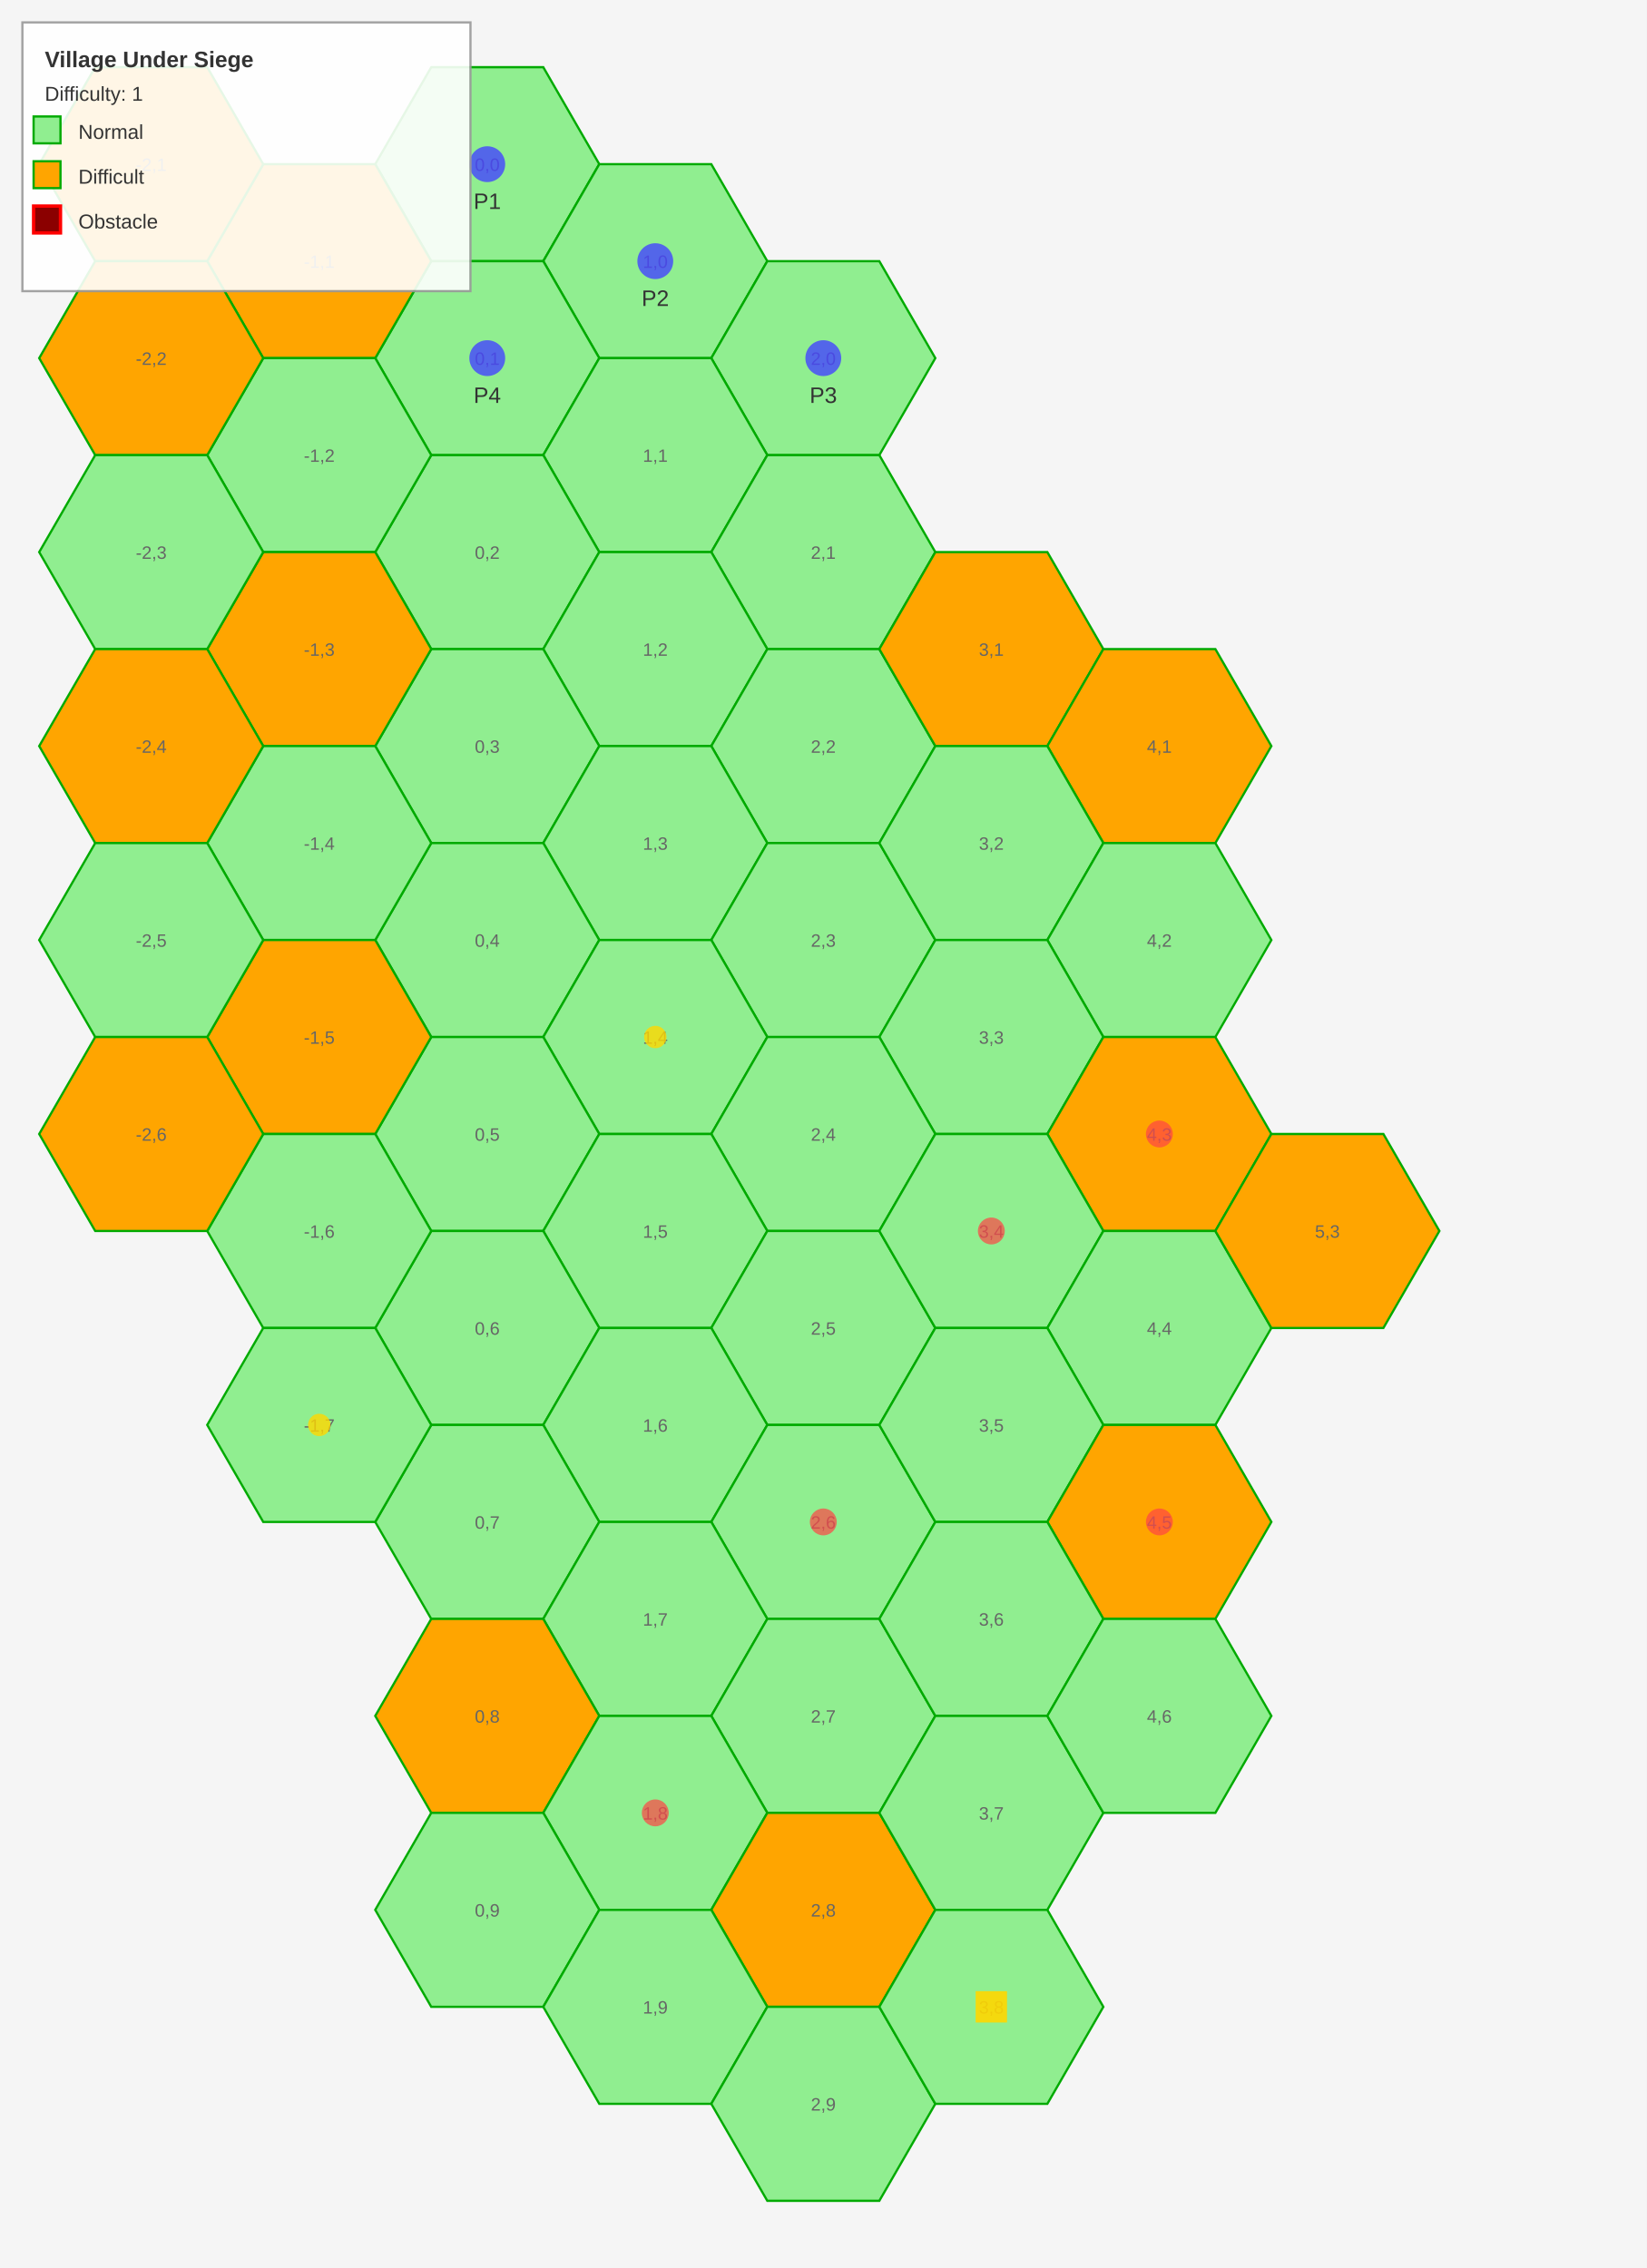
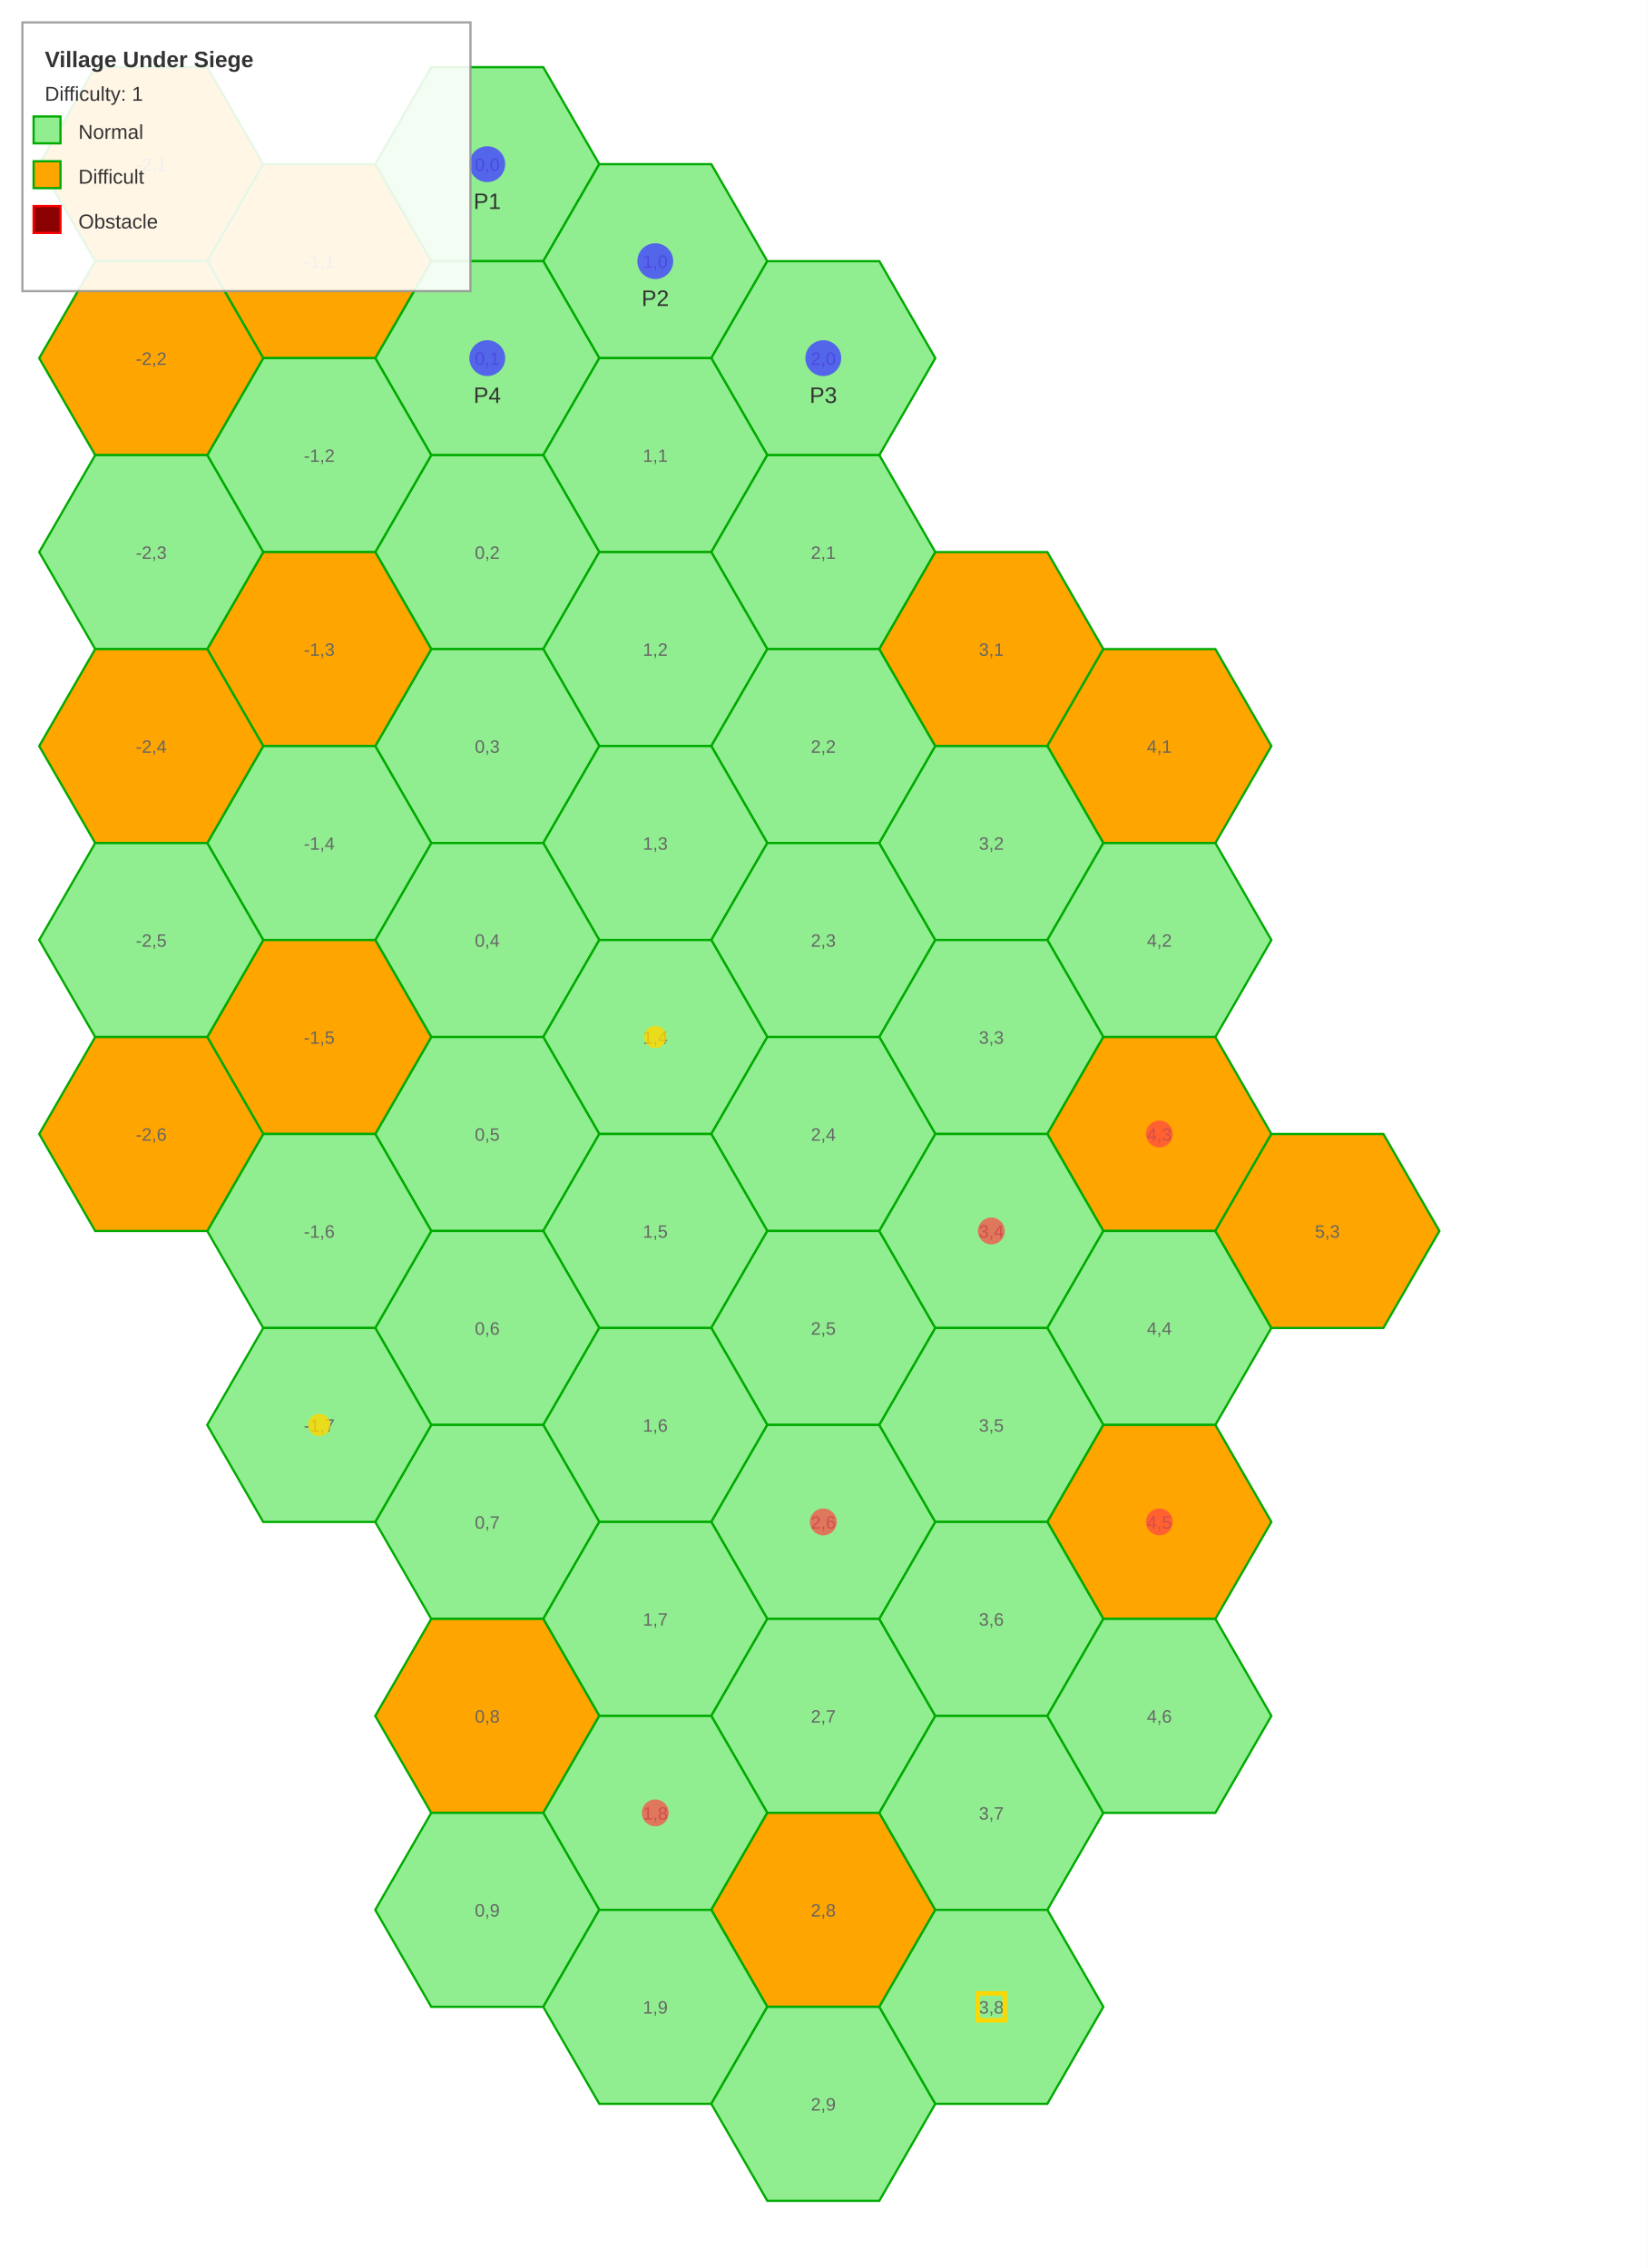
<svg xmlns="http://www.w3.org/2000/svg" width="735.0" height="1012.628">
  <defs>
    <style>
.hex-normal { fill: #90EE90; stroke: #00AA00; stroke-width: 1; }
.hex-difficult { fill: #FFA500; stroke: #00AA00; stroke-width: 1; }
.hex-obstacle { fill: #8B0000; stroke: #FF0000; stroke-width: 1.5; }
- .hex-empty { fill: none; stroke: #00AA00; stroke-width: 0.5; opacity: 0.2; }
- .grid-line { stroke: #00AA00; stroke-width: 1; opacity: 0.3; }
- .monster { fill: #FF4444; opacity: 0.7; }
- .player { fill: #4444FF; opacity: 0.8; }
- .objective { fill: #FFD700; opacity: 0.9; }
.label { font-size: 10px; font-family: Arial; fill: #333; text-anchor: middle; }
.coord { font-size: 8px; font-family: Arial; fill: #666; text-anchor: middle; }
</style>
  </defs>
-   <rect width="735.0" height="1012.628" fill="#F5F5F5" />
+   <rect width="735.0" height="1012.628" fill="white" />
  <g id="map">
    <polygon points="267.5,73.301 242.5,116.603 192.5,116.603 167.5,73.301 192.5,30 242.5,30" class="hex-normal" />
    <text x="217.5" y="76.301" class="coord">0,0</text>
    <polygon points="342.5,116.603 317.5,159.904 267.5,159.904 242.5,116.603 267.5,73.301 317.5,73.301" class="hex-normal" />
    <text x="292.5" y="119.603" class="coord">1,0</text>
    <polygon points="417.5,159.904 392.5,203.205 342.5,203.205 317.5,159.904 342.5,116.603 392.5,116.603" class="hex-normal" />
    <text x="367.5" y="162.904" class="coord">2,0</text>
    <polygon points="267.5,159.904 242.5,203.205 192.5,203.205 167.5,159.904 192.5,116.603 242.5,116.603" class="hex-normal" />
    <text x="217.5" y="162.904" class="coord">0,1</text>
    <polygon points="342.5,203.205 317.5,246.506 267.5,246.506 242.5,203.205 267.5,159.904 317.5,159.904" class="hex-normal" />
    <text x="292.5" y="206.205" class="coord">1,1</text>
    <polygon points="417.5,246.506 392.5,289.808 342.5,289.808 317.5,246.506 342.5,203.205 392.5,203.205" class="hex-normal" />
    <text x="367.5" y="249.506" class="coord">2,1</text>
    <polygon points="192.5,116.603 167.5,159.904 117.5,159.904 92.5,116.603 117.5,73.301 167.5,73.301" class="hex-difficult" />
    <text x="142.5" y="119.603" class="coord">-1,1</text>
    <polygon points="117.5,73.301 92.5,116.603 42.5,116.603 17.5,73.301 42.5,30 92.5,30" class="hex-difficult" />
    <text x="67.5" y="76.301" class="coord">-2,1</text>
    <polygon points="267.5,246.506 242.5,289.808 192.5,289.808 167.5,246.506 192.5,203.205 242.5,203.205" class="hex-normal" />
    <text x="217.5" y="249.506" class="coord">0,2</text>
    <polygon points="342.5,289.808 317.5,333.109 267.5,333.109 242.5,289.808 267.5,246.506 317.5,246.506" class="hex-normal" />
    <text x="292.5" y="292.808" class="coord">1,2</text>
    <polygon points="417.5,333.109 392.5,376.41 342.5,376.41 317.5,333.109 342.5,289.808 392.5,289.808" class="hex-normal" />
    <text x="367.5" y="336.109" class="coord">2,2</text>
    <polygon points="492.5,289.808 467.5,333.109 417.5,333.109 392.5,289.808 417.5,246.506 467.5,246.506" class="hex-difficult" />
    <text x="442.5" y="292.808" class="coord">3,1</text>
    <polygon points="567.5,333.109 542.5,376.41 492.5,376.41 467.5,333.109 492.5,289.808 542.5,289.808" class="hex-difficult" />
    <text x="517.5" y="336.109" class="coord">4,1</text>
    <polygon points="267.5,333.109 242.5,376.41 192.5,376.41 167.5,333.109 192.5,289.808 242.5,289.808" class="hex-normal" />
    <text x="217.5" y="336.109" class="coord">0,3</text>
    <polygon points="342.5,376.41 317.5,419.711 267.5,419.711 242.5,376.41 267.5,333.109 317.5,333.109" class="hex-normal" />
    <text x="292.5" y="379.41" class="coord">1,3</text>
    <polygon points="417.5,419.711 392.5,463.013 342.5,463.013 317.5,419.711 342.5,376.41 392.5,376.41" class="hex-normal" />
    <text x="367.5" y="422.711" class="coord">2,3</text>
    <polygon points="192.5,203.205 167.5,246.506 117.5,246.506 92.5,203.205 117.5,159.904 167.5,159.904" class="hex-normal" />
    <text x="142.5" y="206.205" class="coord">-1,2</text>
    <polygon points="117.5,159.904 92.5,203.205 42.5,203.205 17.5,159.904 42.5,116.603 92.5,116.603" class="hex-difficult" />
    <text x="67.5" y="162.904" class="coord">-2,2</text>
    <polygon points="492.5,376.41 467.5,419.711 417.5,419.711 392.5,376.41 417.5,333.109 467.5,333.109" class="hex-normal" />
    <text x="442.5" y="379.41" class="coord">3,2</text>
    <polygon points="567.5,419.711 542.5,463.013 492.5,463.013 467.5,419.711 492.5,376.41 542.5,376.41" class="hex-normal" />
    <text x="517.5" y="422.711" class="coord">4,2</text>
    <polygon points="192.5,289.808 167.5,333.109 117.5,333.109 92.5,289.808 117.5,246.506 167.5,246.506" class="hex-difficult" />
    <text x="142.5" y="292.808" class="coord">-1,3</text>
    <polygon points="492.5,463.013 467.5,506.314 417.5,506.314 392.5,463.013 417.5,419.711 467.5,419.711" class="hex-normal" />
    <text x="442.5" y="466.013" class="coord">3,3</text>
    <polygon points="267.5,419.711 242.5,463.013 192.5,463.013 167.5,419.711 192.5,376.41 242.5,376.41" class="hex-normal" />
    <text x="217.5" y="422.711" class="coord">0,4</text>
    <polygon points="342.5,463.013 317.5,506.314 267.5,506.314 242.5,463.013 267.5,419.711 317.5,419.711" class="hex-normal" />
    <text x="292.5" y="466.013" class="coord">1,4</text>
    <polygon points="417.5,506.314 392.5,549.615 342.5,549.615 317.5,506.314 342.5,463.013 392.5,463.013" class="hex-normal" />
    <text x="367.5" y="509.314" class="coord">2,4</text>
    <polygon points="117.5,246.506 92.5,289.808 42.5,289.808 17.5,246.506 42.5,203.205 92.5,203.205" class="hex-normal" />
    <text x="67.5" y="249.506" class="coord">-2,3</text>
    <polygon points="567.5,506.314 542.5,549.615 492.5,549.615 467.5,506.314 492.5,463.013 542.5,463.013" class="hex-difficult" />
    <text x="517.5" y="509.314" class="coord">4,3</text>
    <polygon points="267.5,506.314 242.5,549.615 192.5,549.615 167.5,506.314 192.5,463.013 242.5,463.013" class="hex-normal" />
    <text x="217.5" y="509.314" class="coord">0,5</text>
    <polygon points="342.5,549.615 317.5,592.917 267.5,592.917 242.5,549.615 267.5,506.314 317.5,506.314" class="hex-normal" />
    <text x="292.5" y="552.615" class="coord">1,5</text>
    <polygon points="417.5,592.917 392.5,636.218 342.5,636.218 317.5,592.917 342.5,549.615 392.5,549.615" class="hex-normal" />
    <text x="367.5" y="595.917" class="coord">2,5</text>
    <polygon points="192.5,376.41 167.5,419.711 117.5,419.711 92.5,376.41 117.5,333.109 167.5,333.109" class="hex-normal" />
    <text x="142.5" y="379.41" class="coord">-1,4</text>
    <polygon points="492.5,549.615 467.5,592.917 417.5,592.917 392.5,549.615 417.5,506.314 467.5,506.314" class="hex-normal" />
    <text x="442.5" y="552.615" class="coord">3,4</text>
    <polygon points="567.5,592.917 542.5,636.218 492.5,636.218 467.5,592.917 492.5,549.615 542.5,549.615" class="hex-normal" />
    <text x="517.5" y="595.917" class="coord">4,4</text>
    <polygon points="117.5,333.109 92.5,376.41 42.5,376.41 17.5,333.109 42.5,289.808 92.5,289.808" class="hex-difficult" />
    <text x="67.5" y="336.109" class="coord">-2,4</text>
    <polygon points="642.5,549.615 617.5,592.917 567.5,592.917 542.5,549.615 567.5,506.314 617.5,506.314" class="hex-difficult" />
    <text x="592.5" y="552.615" class="coord">5,3</text>
    <polygon points="267.5,592.917 242.5,636.218 192.5,636.218 167.5,592.917 192.5,549.615 242.5,549.615" class="hex-normal" />
    <text x="217.5" y="595.917" class="coord">0,6</text>
    <polygon points="342.5,636.218 317.5,679.519 267.5,679.519 242.5,636.218 267.5,592.917 317.5,592.917" class="hex-normal" />
    <text x="292.5" y="639.218" class="coord">1,6</text>
    <polygon points="417.5,679.519 392.5,722.82 342.5,722.82 317.5,679.519 342.5,636.218 392.5,636.218" class="hex-normal" />
    <text x="367.5" y="682.519" class="coord">2,6</text>
    <polygon points="192.5,463.013 167.5,506.314 117.5,506.314 92.5,463.013 117.5,419.711 167.5,419.711" class="hex-difficult" />
    <text x="142.5" y="466.013" class="coord">-1,5</text>
    <polygon points="492.5,636.218 467.5,679.519 417.5,679.519 392.5,636.218 417.5,592.917 467.5,592.917" class="hex-normal" />
    <text x="442.5" y="639.218" class="coord">3,5</text>
    <polygon points="117.5,419.711 92.5,463.013 42.5,463.013 17.5,419.711 42.5,376.41 92.5,376.41" class="hex-normal" />
    <text x="67.5" y="422.711" class="coord">-2,5</text>
    <polygon points="567.5,679.519 542.5,722.82 492.5,722.82 467.5,679.519 492.5,636.218 542.5,636.218" class="hex-difficult" />
    <text x="517.5" y="682.519" class="coord">4,5</text>
    <polygon points="267.5,679.519 242.5,722.82 192.5,722.82 167.5,679.519 192.5,636.218 242.5,636.218" class="hex-normal" />
    <text x="217.5" y="682.519" class="coord">0,7</text>
    <polygon points="342.5,722.82 317.5,766.122 267.5,766.122 242.5,722.82 267.5,679.519 317.5,679.519" class="hex-normal" />
    <text x="292.5" y="725.82" class="coord">1,7</text>
    <polygon points="192.5,549.615 167.5,592.917 117.5,592.917 92.5,549.615 117.5,506.314 167.5,506.314" class="hex-normal" />
    <text x="142.5" y="552.615" class="coord">-1,6</text>
    <polygon points="417.5,766.122 392.5,809.423 342.5,809.423 317.5,766.122 342.5,722.82 392.5,722.82" class="hex-normal" />
    <text x="367.5" y="769.122" class="coord">2,7</text>
    <polygon points="117.5,506.314 92.5,549.615 42.5,549.615 17.5,506.314 42.5,463.013 92.5,463.013" class="hex-difficult" />
    <text x="67.5" y="509.314" class="coord">-2,6</text>
    <polygon points="492.5,722.82 467.5,766.122 417.5,766.122 392.5,722.82 417.5,679.519 467.5,679.519" class="hex-normal" />
    <text x="442.5" y="725.82" class="coord">3,6</text>
    <polygon points="267.5,766.122 242.5,809.423 192.5,809.423 167.5,766.122 192.5,722.82 242.5,722.82" class="hex-difficult" />
    <text x="217.5" y="769.122" class="coord">0,8</text>
    <polygon points="342.5,809.423 317.5,852.724 267.5,852.724 242.5,809.423 267.5,766.122 317.5,766.122" class="hex-normal" />
    <text x="292.5" y="812.423" class="coord">1,8</text>
    <polygon points="192.5,636.218 167.5,679.519 117.5,679.519 92.5,636.218 117.5,592.917 167.5,592.917" class="hex-normal" />
    <text x="142.5" y="639.218" class="coord">-1,7</text>
    <polygon points="417.5,852.724 392.5,896.025 342.5,896.025 317.5,852.724 342.5,809.423 392.5,809.423" class="hex-difficult" />
    <text x="367.5" y="855.724" class="coord">2,8</text>
    <polygon points="492.5,809.423 467.5,852.724 417.5,852.724 392.5,809.423 417.5,766.122 467.5,766.122" class="hex-normal" />
    <text x="442.5" y="812.423" class="coord">3,7</text>
    <polygon points="567.5,766.122 542.5,809.423 492.5,809.423 467.5,766.122 492.5,722.82 542.5,722.82" class="hex-normal" />
    <text x="517.5" y="769.122" class="coord">4,6</text>
    <polygon points="267.5,852.724 242.5,896.025 192.5,896.025 167.5,852.724 192.5,809.423 242.5,809.423" class="hex-normal" />
    <text x="217.5" y="855.724" class="coord">0,9</text>
    <polygon points="342.5,896.025 317.5,939.327 267.5,939.327 242.5,896.025 267.5,852.724 317.5,852.724" class="hex-normal" />
    <text x="292.5" y="899.025" class="coord">1,9</text>
    <polygon points="417.5,939.327 392.5,982.628 342.5,982.628 317.5,939.327 342.5,896.025 392.5,896.025" class="hex-normal" />
    <text x="367.5" y="942.327" class="coord">2,9</text>
    <polygon points="492.5,896.025 467.5,939.327 417.5,939.327 392.5,896.025 417.5,852.724 467.5,852.724" class="hex-normal" />
    <text x="442.5" y="899.025" class="coord">3,8</text>
  </g>
  <g id="starting-positions">
-     <circle cx="217.5" cy="73.301" r="8" class="player" />
+     <circle cx="217.5" cy="73.301" r="8" fill="#4444FF" opacity="0.8" />
    <text x="217.5" y="93.301" class="label">P1</text>
-     <circle cx="292.5" cy="116.603" r="8" class="player" />
+     <circle cx="292.5" cy="116.603" r="8" fill="#4444FF" opacity="0.8" />
    <text x="292.5" y="136.603" class="label">P2</text>
-     <circle cx="367.5" cy="159.904" r="8" class="player" />
+     <circle cx="367.5" cy="159.904" r="8" fill="#4444FF" opacity="0.8" />
    <text x="367.5" y="179.904" class="label">P3</text>
-     <circle cx="217.5" cy="159.904" r="8" class="player" />
+     <circle cx="217.5" cy="159.904" r="8" fill="#4444FF" opacity="0.8" />
    <text x="217.5" y="179.904" class="label">P4</text>
  </g>
  <g id="monsters">
-     <circle cx="442.5" cy="549.615" r="6" class="monster" />
-     <circle cx="367.5" cy="679.519" r="6" class="monster" />
-     <circle cx="517.5" cy="679.519" r="6" class="monster" />
-     <circle cx="292.5" cy="809.423" r="6" class="monster" />
-     <circle cx="517.5" cy="506.314" r="6" class="monster" />
+     <circle cx="442.5" cy="549.615" r="6" fill="#FF4444" opacity="0.7" />
+     <circle cx="367.5" cy="679.519" r="6" fill="#FF4444" opacity="0.7" />
+     <circle cx="517.5" cy="679.519" r="6" fill="#FF4444" opacity="0.7" />
+     <circle cx="292.5" cy="809.423" r="6" fill="#FF4444" opacity="0.7" />
+     <circle cx="517.5" cy="506.314" r="6" fill="#FF4444" opacity="0.7" />
  </g>
  <g id="objectives">
-     <rect x="436.5" y="890.025" width="12" height="12" class="objective" fill="none" stroke="#FFD700" stroke-width="2" />
+     <rect x="436.5" y="890.025" width="12" height="12" fill="none" stroke="#FFD700" stroke-width="2" />
  </g>
  <g id="treasures">
-     <star points="292.5,456.013 295.5,461.013 299.5,461.013 296.5,464.013 297.5,469.013 292.5,466.013 287.5,469.013 288.5,464.013 285.5,461.013 289.5,461.013" fill="#FFD700" />
    <circle cx="292.5" cy="463.013" r="5" fill="#FFD700" opacity="0.8" />
-     <star points="142.5,629.218 145.5,634.218 149.5,634.218 146.5,637.218 147.5,642.218 142.5,639.218 137.5,642.218 138.5,637.218 135.5,634.218 139.5,634.218" fill="#FFD700" />
    <circle cx="142.5" cy="636.218" r="5" fill="#FFD700" opacity="0.8" />
  </g>
  <g id="legend">
    <rect x="10" y="10" width="200" height="120" fill="white" stroke="#999" stroke-width="1" opacity="0.9" />
    <text x="20" y="30" class="label" style="text-anchor: start; font-weight: bold;">Village Under Siege</text>
    <text x="20" y="45" class="label" style="text-anchor: start; font-size: 9px;">Difficulty: 1</text>
-     <rect x="15" y="52" width="12" height="12" class="hex-normal" />
+     <rect x="15" y="52" width="12" height="12" fill="#90EE90" stroke="#00AA00" />
    <text x="35" y="62" class="label" style="text-anchor: start; font-size: 9px;">Normal</text>
-     <rect x="15" y="72" width="12" height="12" class="hex-difficult" />
+     <rect x="15" y="72" width="12" height="12" fill="#FFA500" stroke="#00AA00" />
    <text x="35" y="82" class="label" style="text-anchor: start; font-size: 9px;">Difficult</text>
-     <rect x="15" y="92" width="12" height="12" class="hex-obstacle" />
+     <rect x="15" y="92" width="12" height="12" fill="#8B0000" stroke="#FF0000" />
    <text x="35" y="102" class="label" style="text-anchor: start; font-size: 9px;">Obstacle</text>
  </g>
</svg>
